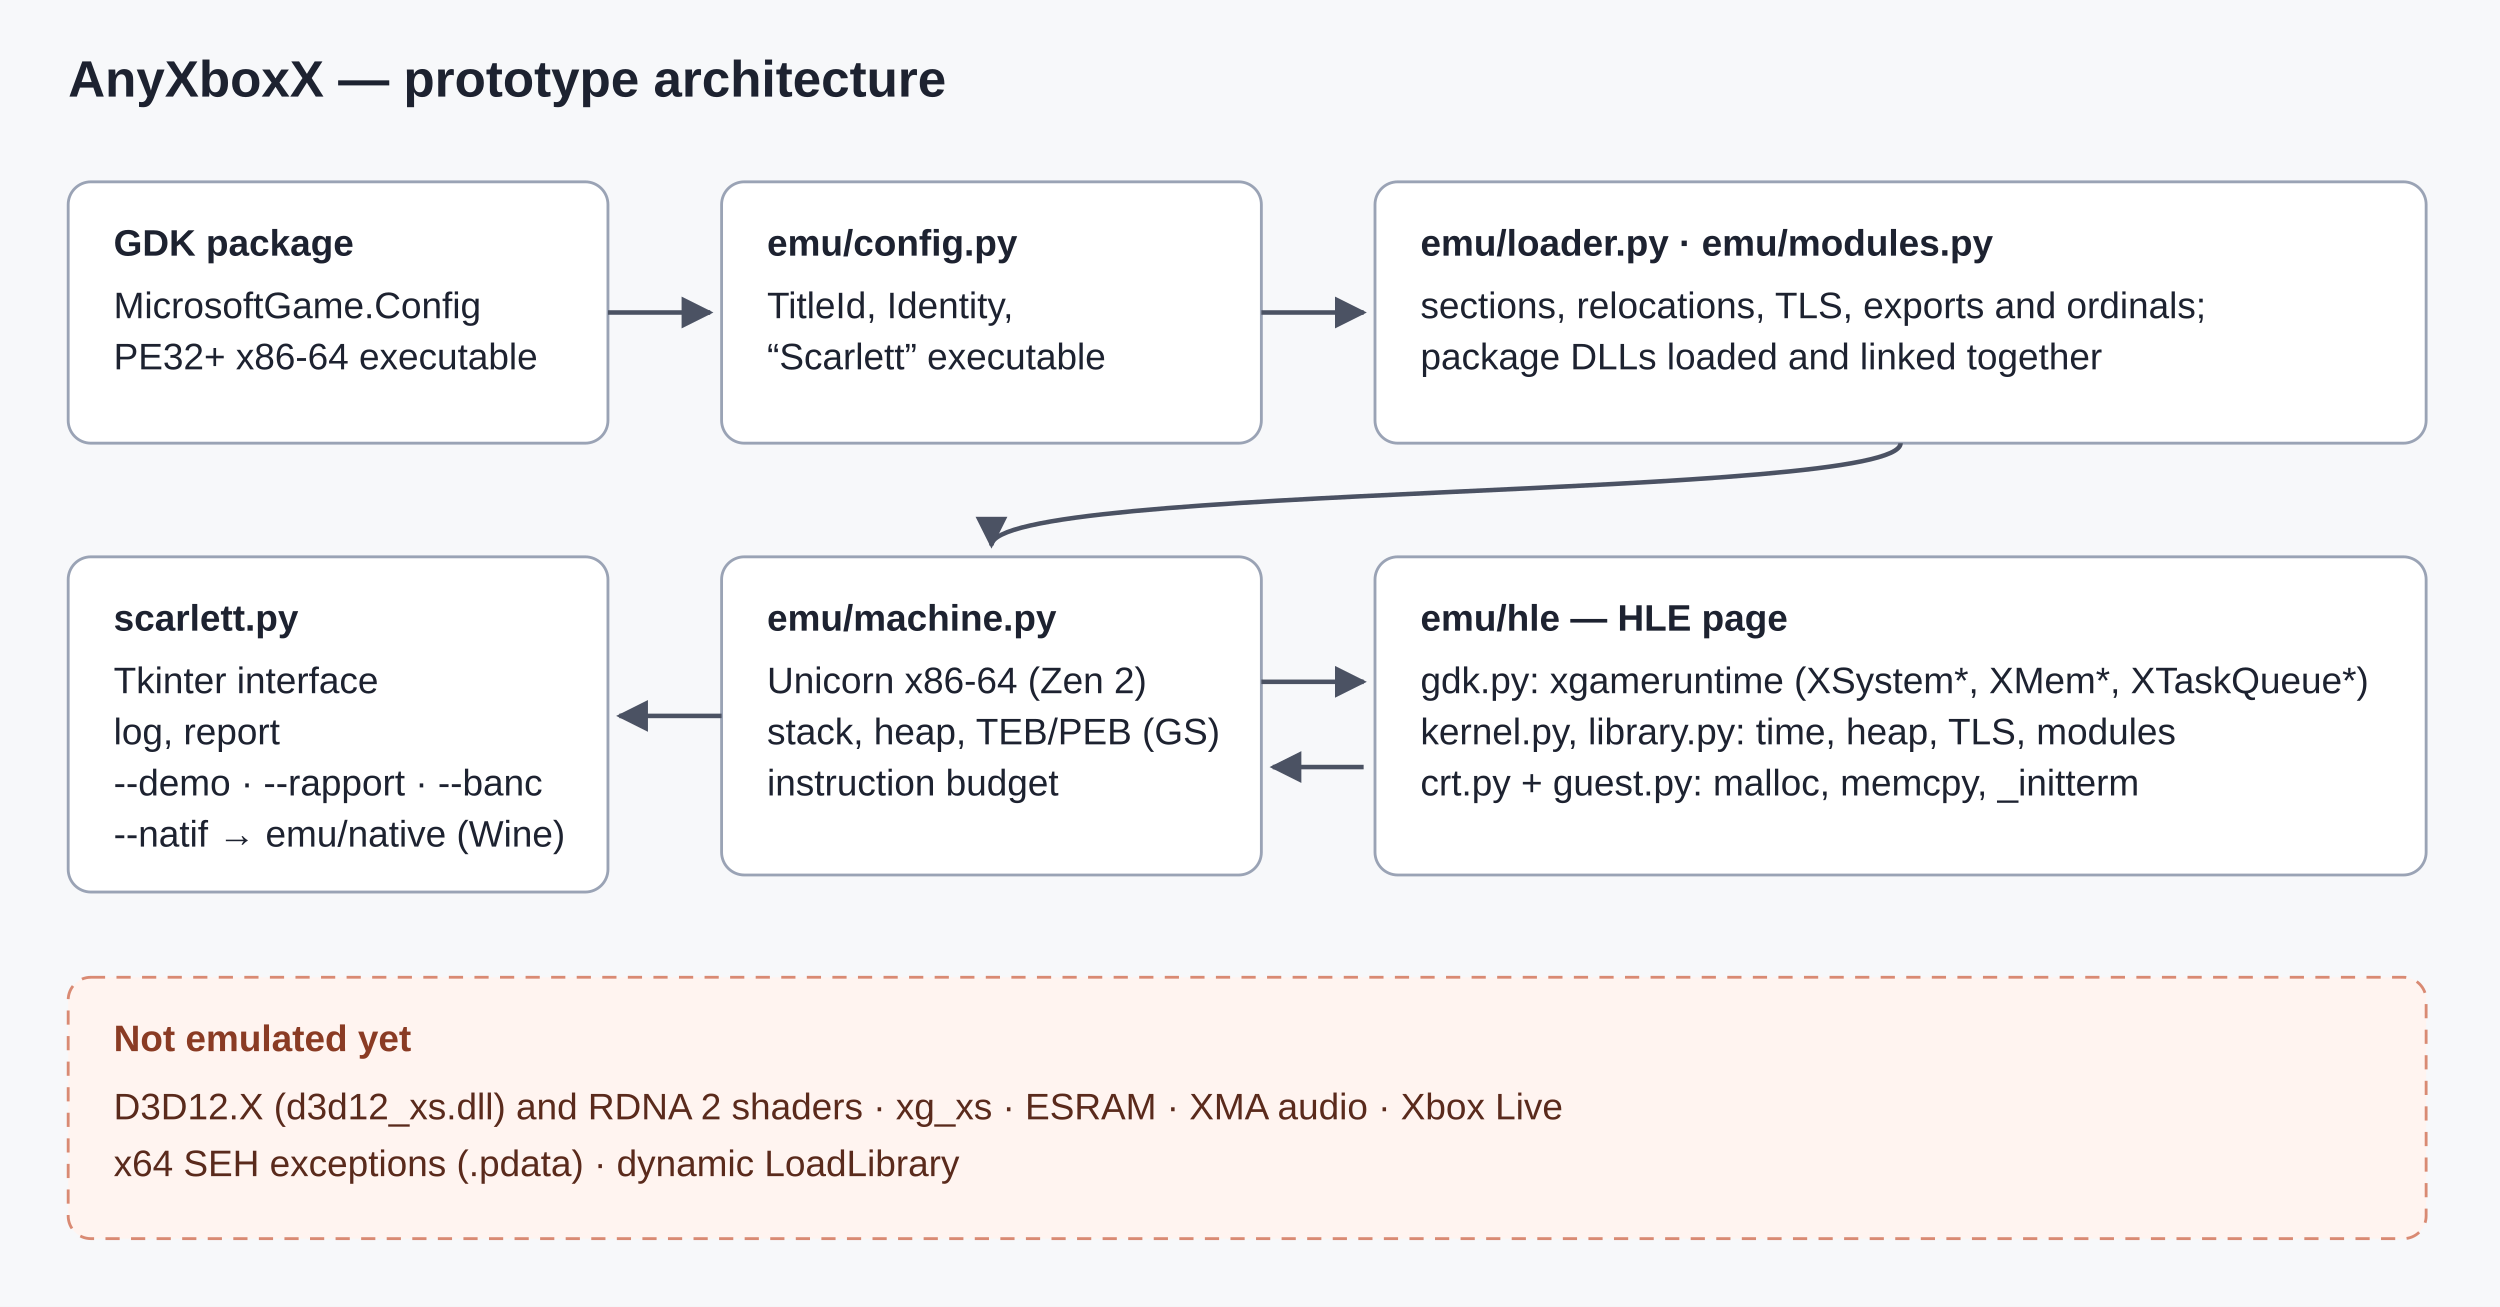
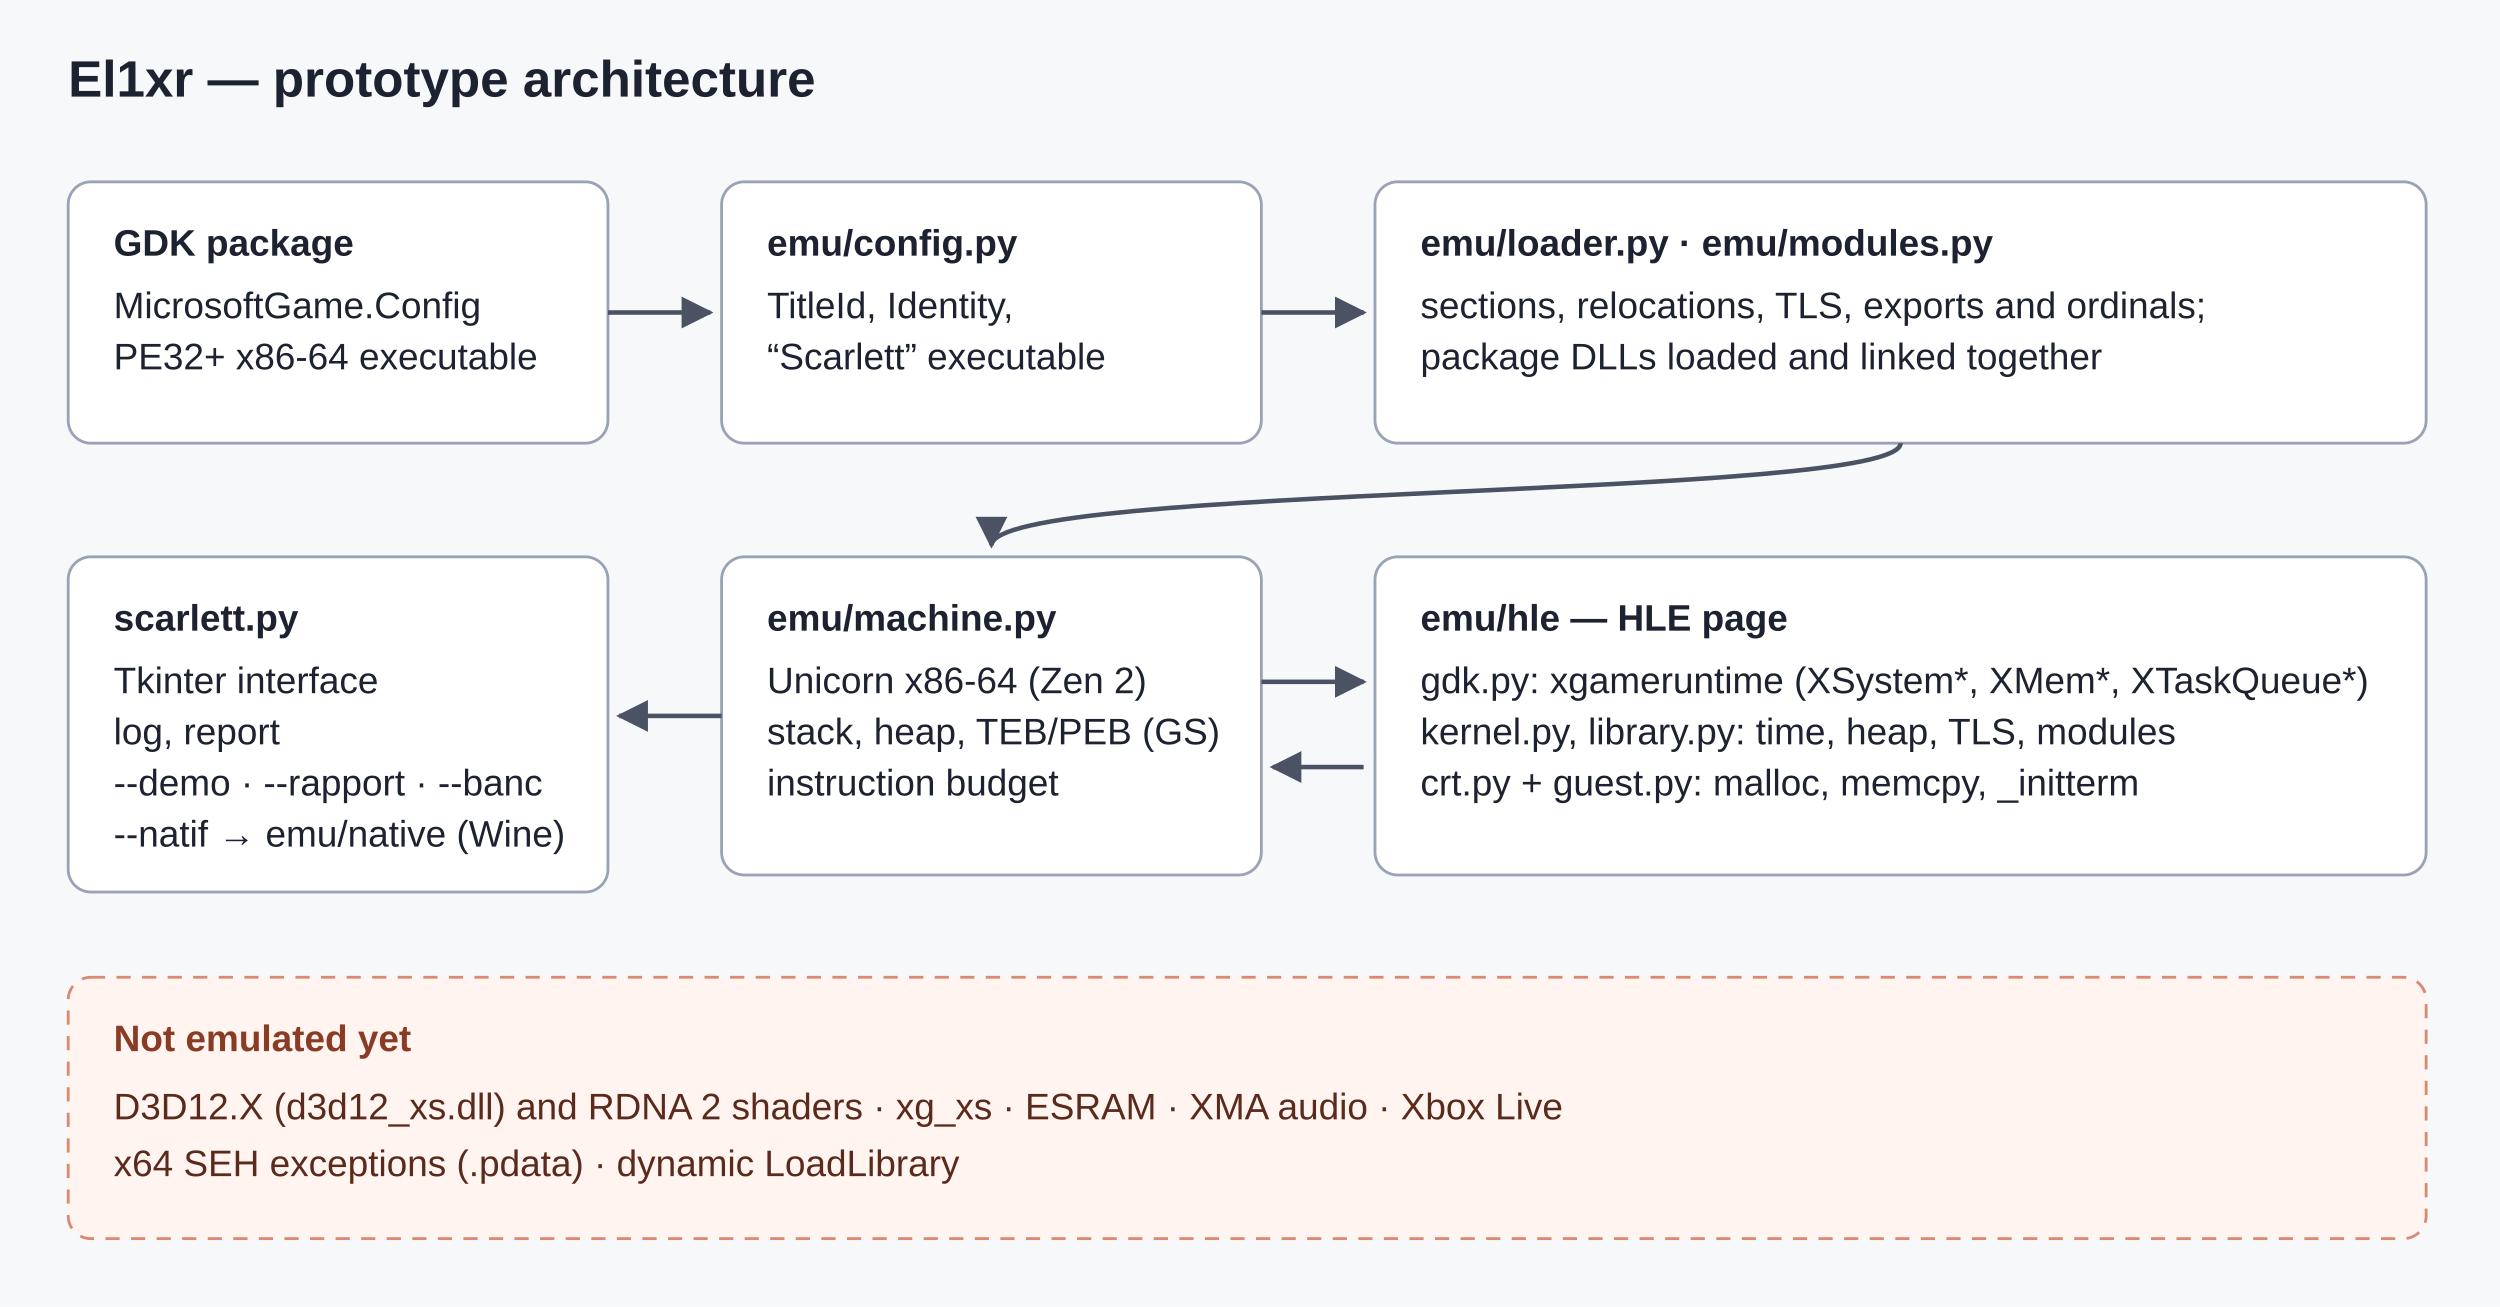
<svg xmlns="http://www.w3.org/2000/svg" width="880" height="460" viewBox="0 0 880 460" font-family="Segoe UI, Arial, sans-serif" font-size="13">
  <rect width="880" height="460" fill="#f7f8fa" />
  <defs>
    <marker id="a" viewBox="0 0 10 10" refX="9" refY="5" markerWidth="7" markerHeight="7" orient="auto">
      <path d="M0 0 10 5 0 10z" fill="#4b5263" />
    </marker>
  </defs>
-   <text x="24" y="34" font-size="18" font-weight="600" fill="#1d2230">AnyXboxX — prototype architecture</text>
+   <text x="24" y="34" font-size="18" font-weight="600" fill="#1d2230">El1xr — prototype architecture</text>
  <g fill="#ffffff" stroke="#9aa3b5">
    <rect x="24" y="64" width="190" height="92" rx="8" />
    <rect x="254" y="64" width="190" height="92" rx="8" />
    <rect x="484" y="64" width="370" height="92" rx="8" />
    <rect x="254" y="196" width="190" height="112" rx="8" />
    <rect x="484" y="196" width="370" height="112" rx="8" />
    <rect x="24" y="196" width="190" height="118" rx="8" />
  </g>
  <g fill="#1d2230">
    <text x="40" y="90" font-weight="600">GDK package</text>
    <text x="40" y="112">MicrosoftGame.Config</text>
    <text x="40" y="130">PE32+ x86-64 executable</text>
    <text x="270" y="90" font-weight="600">emu/config.py</text>
    <text x="270" y="112">TitleId, Identity,</text>
    <text x="270" y="130">“Scarlett” executable</text>
    <text x="500" y="90" font-weight="600">emu/loader.py · emu/modules.py</text>
    <text x="500" y="112">sections, relocations, TLS, exports and ordinals;</text>
    <text x="500" y="130">package DLLs loaded and linked together</text>
    <text x="270" y="222" font-weight="600">emu/machine.py</text>
    <text x="270" y="244">Unicorn x86-64 (Zen 2)</text>
    <text x="270" y="262">stack, heap, TEB/PEB (GS)</text>
    <text x="270" y="280">instruction budget</text>
    <text x="500" y="222" font-weight="600">emu/hle — HLE page</text>
    <text x="500" y="244">gdk.py: xgameruntime (XSystem*, XMem*, XTaskQueue*)</text>
    <text x="500" y="262">kernel.py, library.py: time, heap, TLS, modules</text>
    <text x="500" y="280">crt.py + guest.py: malloc, memcpy, _initterm</text>
    <text x="40" y="222" font-weight="600">scarlett.py</text>
    <text x="40" y="244">Tkinter interface</text>
    <text x="40" y="262">log, report</text>
    <text x="40" y="280">--demo · --rapport · --banc</text>
    <text x="40" y="298">--natif → emu/native (Wine)</text>
  </g>
  <g stroke="#4b5263" stroke-width="1.6" fill="none" marker-end="url(#a)">
    <path d="M214 110H250" />
    <path d="M444 110H480" />
    <path d="M669 156 C669 176 349 170 349 192" />
    <path d="M444 240H480" />
    <path d="M480 270H448" />
    <path d="M254 252H218" />
  </g>
  <rect x="24" y="344" width="830" height="92" rx="8" fill="#fff4f0" stroke="#d98a73" stroke-dasharray="5 4" />
  <text x="40" y="370" font-weight="600" fill="#8a3b24">Not emulated yet</text>
  <text x="40" y="394" fill="#5a2a1c">D3D12.X (d3d12_xs.dll) and RDNA 2 shaders · xg_xs · ESRAM · XMA audio · Xbox Live</text>
  <text x="40" y="414" fill="#5a2a1c">x64 SEH exceptions (.pdata) · dynamic LoadLibrary</text>
</svg>
